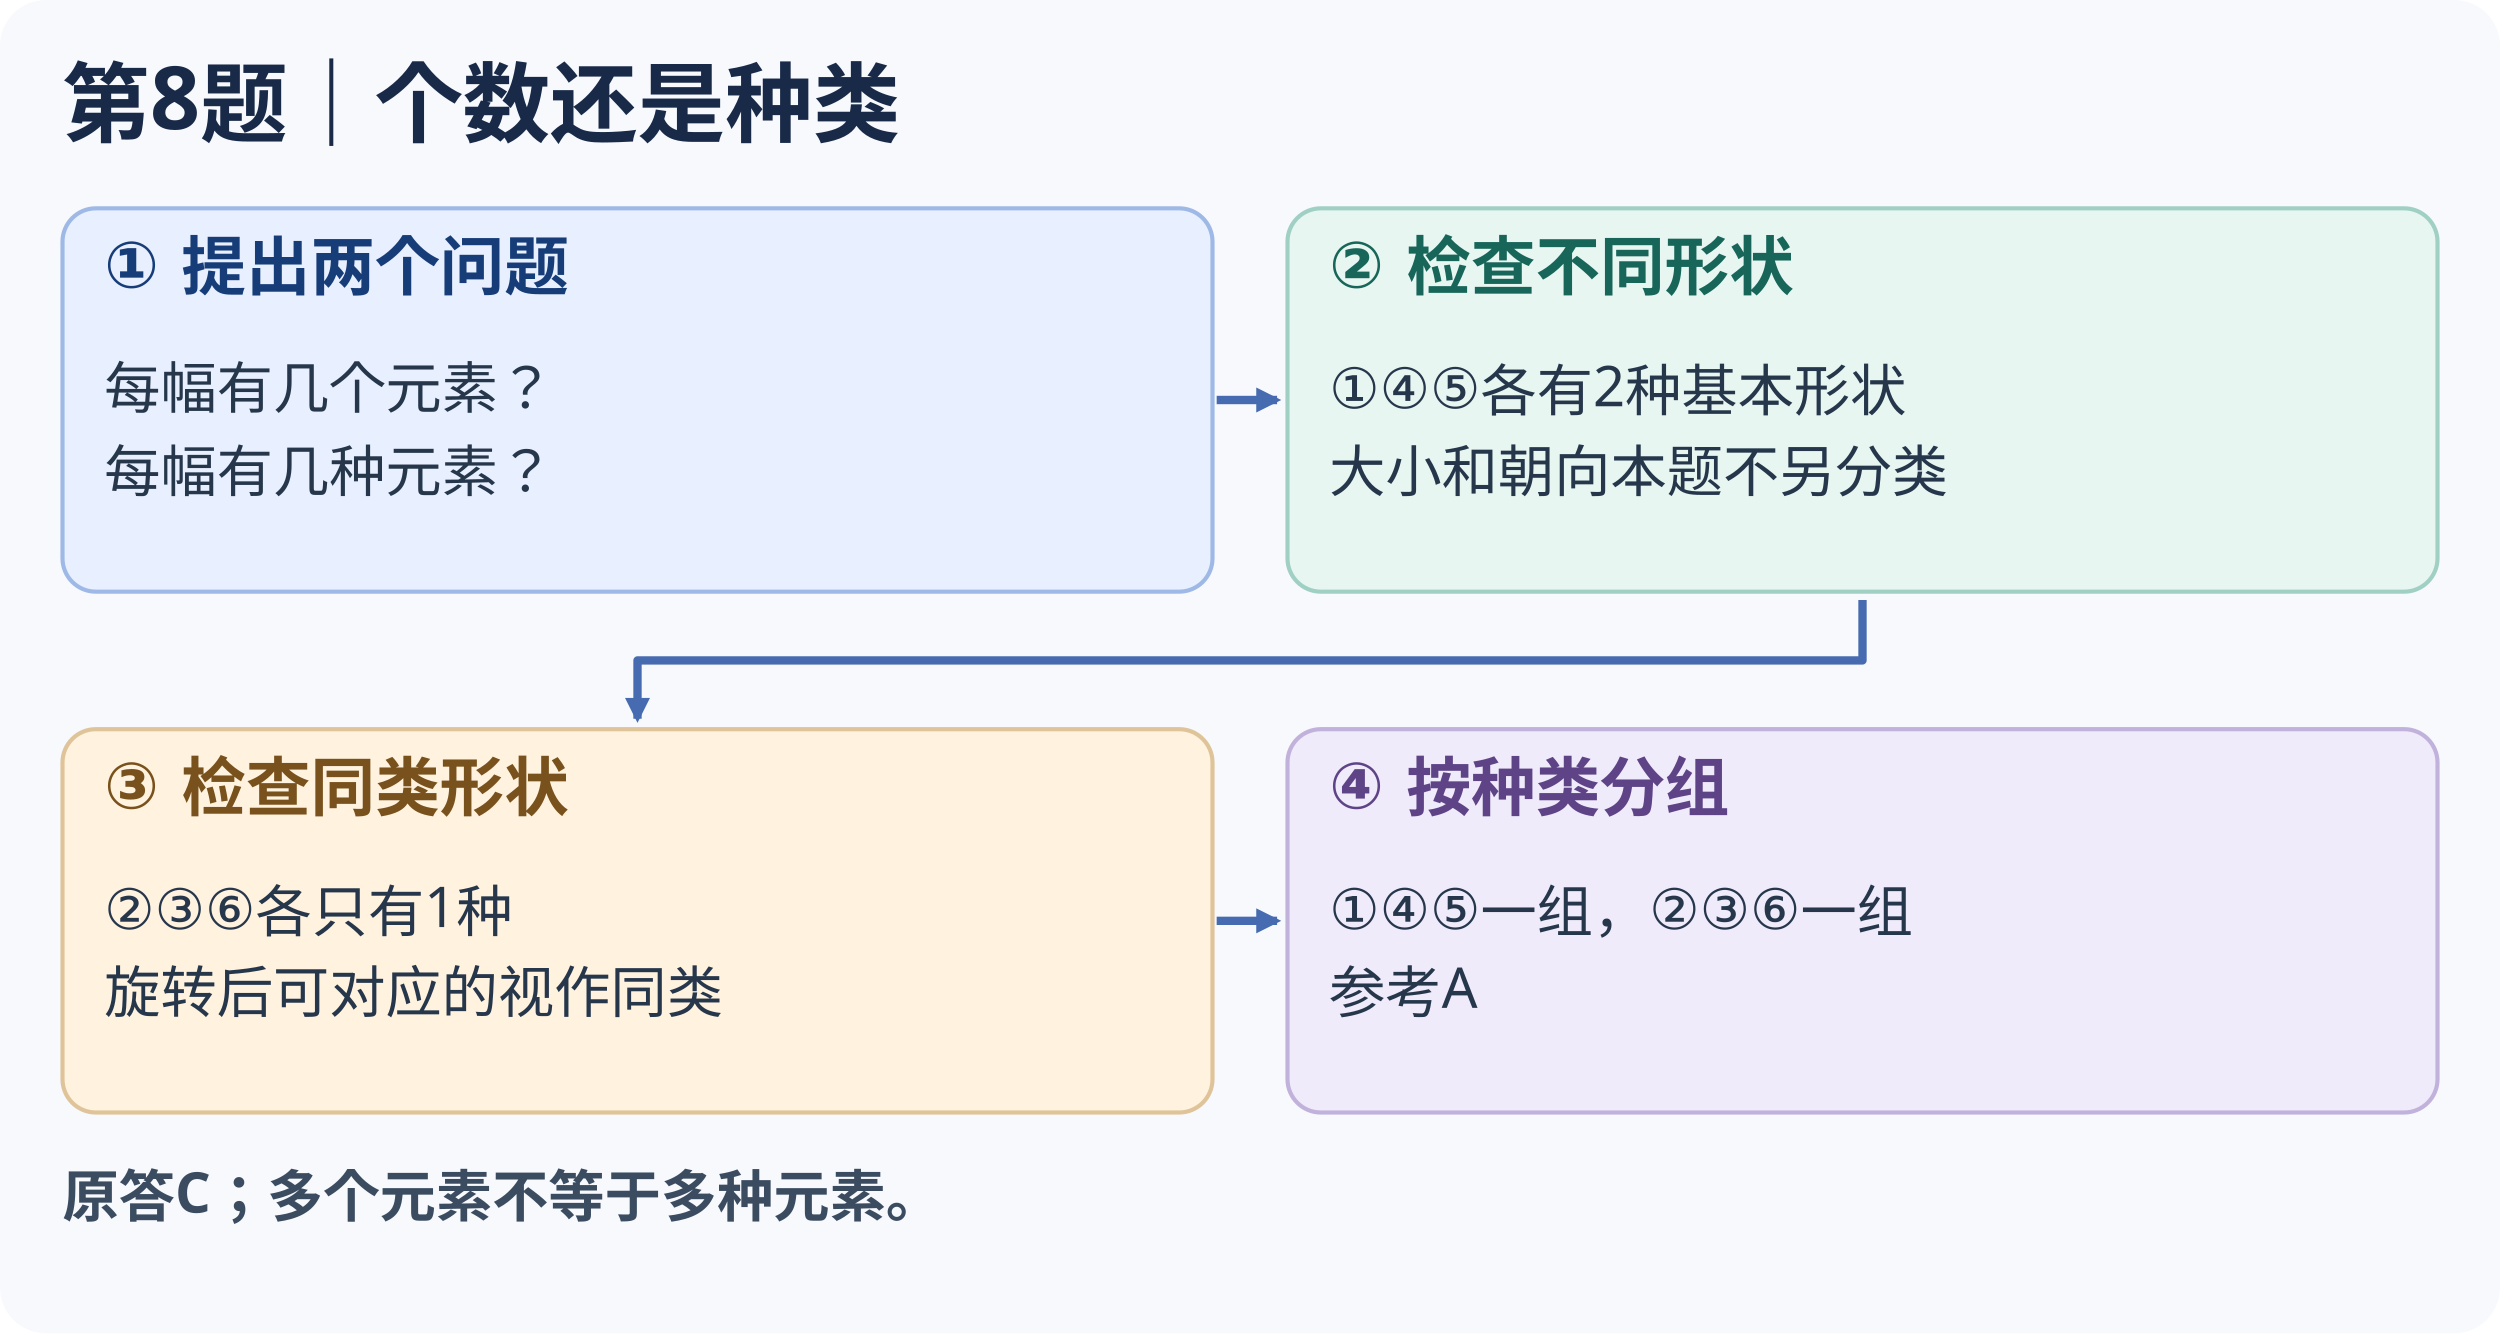
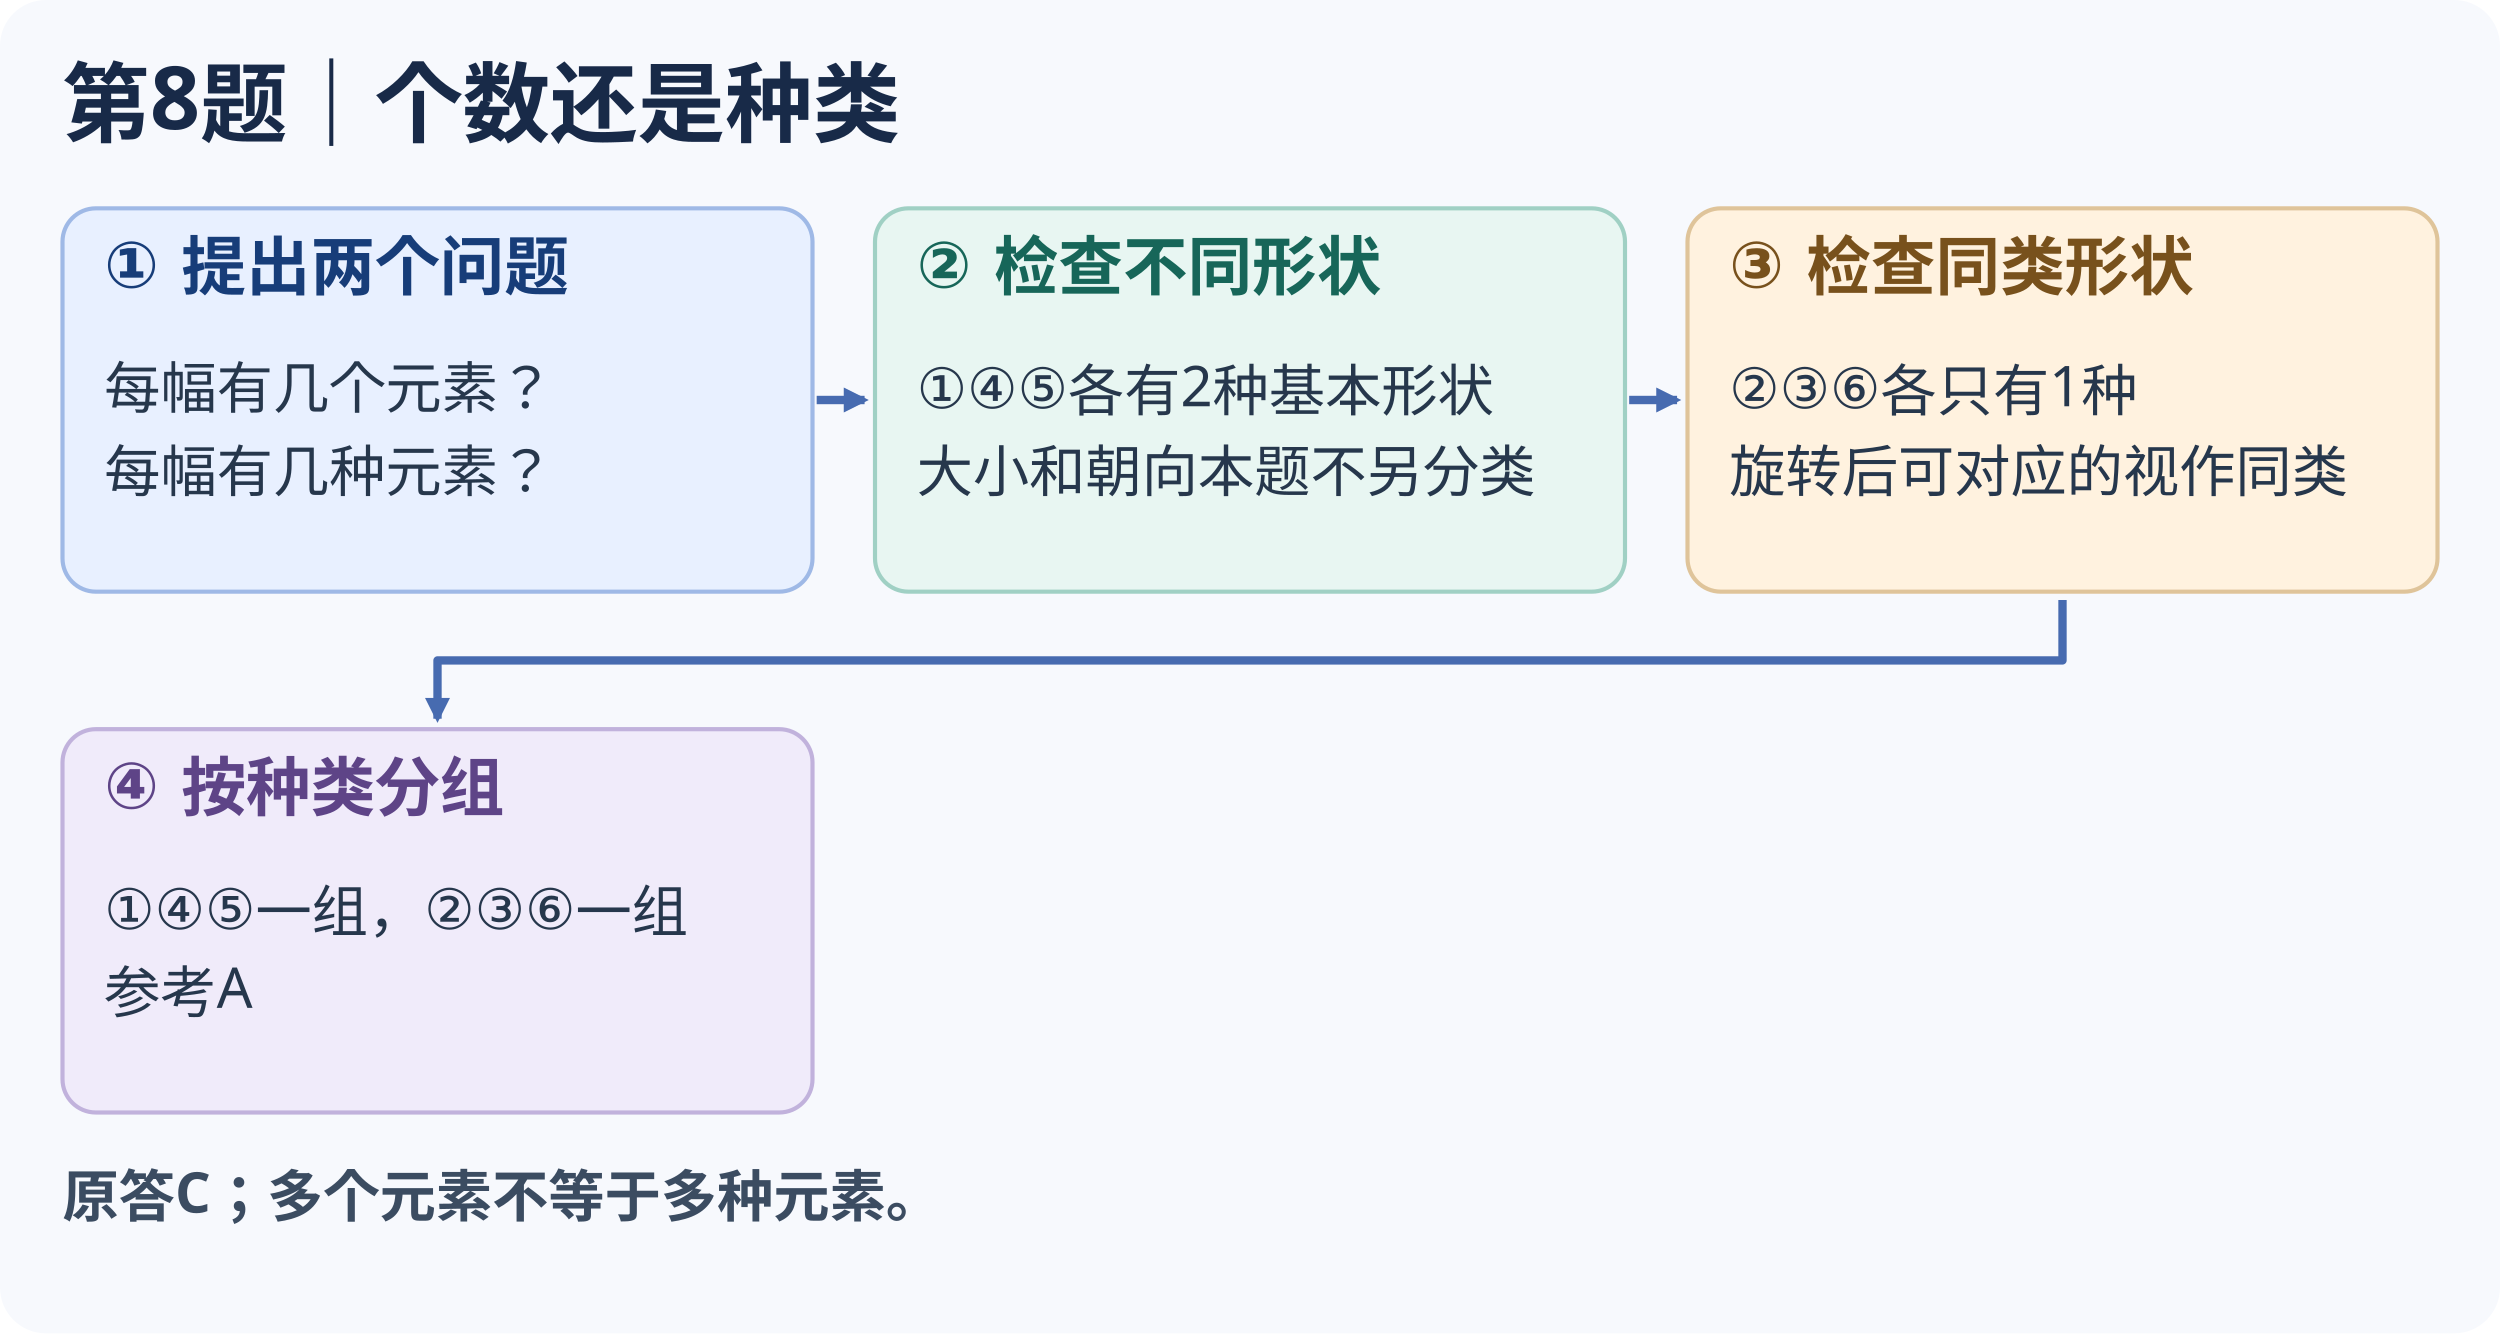
<svg xmlns="http://www.w3.org/2000/svg" viewBox="0 0 1200 640" role="img" aria-label="第8题｜个数还是种类">
  <defs>
    <marker id="a" markerWidth="12" markerHeight="12" refX="10" refY="6" orient="auto" markerUnits="userSpaceOnUse">
      <path d="M0 0 L12 6 L0 12 Z" fill="#476bb0" />
    </marker>
  </defs>
  <rect width="1200" height="640" rx="22" fill="#f7f9fd" />
  <g font-family="Microsoft YaHei,PingFang SC,sans-serif">
    <text x="30" y="65" font-size="42" font-weight="700" fill="#182a48">第8题｜个数还是种类</text>
-     <rect x="30" y="100" width="552" height="184" rx="16" fill="#e8f0ff" stroke="#9fb9e6" stroke-width="2" />
+     <rect x="30" y="100" width="360" height="184" rx="16" fill="#e8f0ff" stroke="#9fb9e6" stroke-width="2" />
    <text x="50" y="138" font-size="31" font-weight="700" fill="#173d79">① 提出两个问题</text>
    <text x="50" y="196" font-size="27" font-weight="500" fill="#26374c">每幅有几个元素？</text>
    <text x="50" y="236" font-size="27" font-weight="500" fill="#26374c">每幅有几种元素？</text>
-     <rect x="618" y="100" width="552" height="184" rx="16" fill="#e8f6f2" stroke="#a0d0c4" stroke-width="2" />
-     <text x="638" y="138" font-size="31" font-weight="700" fill="#176659">② 检查不同形状</text>
-     <text x="638" y="196" font-size="27" font-weight="500" fill="#26374c">①④⑤各有2种基本形状</text>
-     <text x="638" y="236" font-size="27" font-weight="500" fill="#26374c">大小和朝向本题不另分类</text>
-     <rect x="30" y="350" width="552" height="184" rx="16" fill="#fff2df" stroke="#dfc49a" stroke-width="2" />
-     <text x="50" y="388" font-size="31" font-weight="700" fill="#78511c">③ 检查同类形状</text>
-     <text x="50" y="446" font-size="27" font-weight="500" fill="#26374c">②③⑥各只有1种</text>
-     <text x="50" y="486" font-size="27" font-weight="500" fill="#26374c">旋转后可对应的视作同类</text>
-     <rect x="618" y="350" width="552" height="184" rx="16" fill="#f0ebfa" stroke="#c1b2dc" stroke-width="2" />
-     <text x="638" y="388" font-size="31" font-weight="700" fill="#5e4487">④ 按种类分组</text>
-     <text x="638" y="446" font-size="27" font-weight="500" fill="#26374c">①④⑤一组，②③⑥一组</text>
-     <text x="638" y="486" font-size="27" font-weight="500" fill="#26374c">参考A</text>
+     <rect x="420" y="100" width="360" height="184" rx="16" fill="#e8f6f2" stroke="#a0d0c4" stroke-width="2" />
+     <text x="440" y="138" font-size="31" font-weight="700" fill="#176659">② 检查不同形状</text>
+     <text x="440" y="196" font-size="27" font-weight="500" fill="#26374c">①④⑤各有2种基本形状</text>
+     <text x="440" y="236" font-size="27" font-weight="500" fill="#26374c">大小和朝向本题不另分类</text>
+     <rect x="810" y="100" width="360" height="184" rx="16" fill="#fff2df" stroke="#dfc49a" stroke-width="2" />
+     <text x="830" y="138" font-size="31" font-weight="700" fill="#78511c">③ 检查同类形状</text>
+     <text x="830" y="196" font-size="27" font-weight="500" fill="#26374c">②③⑥各只有1种</text>
+     <text x="830" y="236" font-size="27" font-weight="500" fill="#26374c">旋转后可对应的视作同类</text>
+     <rect x="30" y="350" width="360" height="184" rx="16" fill="#f0ebfa" stroke="#c1b2dc" stroke-width="2" />
+     <text x="50" y="388" font-size="31" font-weight="700" fill="#5e4487">④ 按种类分组</text>
+     <text x="50" y="446" font-size="27" font-weight="500" fill="#26374c">①④⑤一组，②③⑥一组</text>
+     <text x="50" y="486" font-size="27" font-weight="500" fill="#26374c">参考A</text>
    <g fill="none" stroke="#476bb0" stroke-width="4" stroke-linejoin="round" marker-end="url(#a)">
-       <path d="M584 192 H613" />
-       <path d="M894 288 V317 H306 V345" />
-       <path d="M584 442 H613" />
+       <path d="M392 192 H415" />
+       <path d="M782 192 H805" />
+       <path d="M990 288 V317 H210 V345" />
    </g>
    <text x="30" y="584" font-size="27" font-weight="600" fill="#3b4c61">原答C；多个元素不等于多种元素。</text>
  </g>
</svg>
